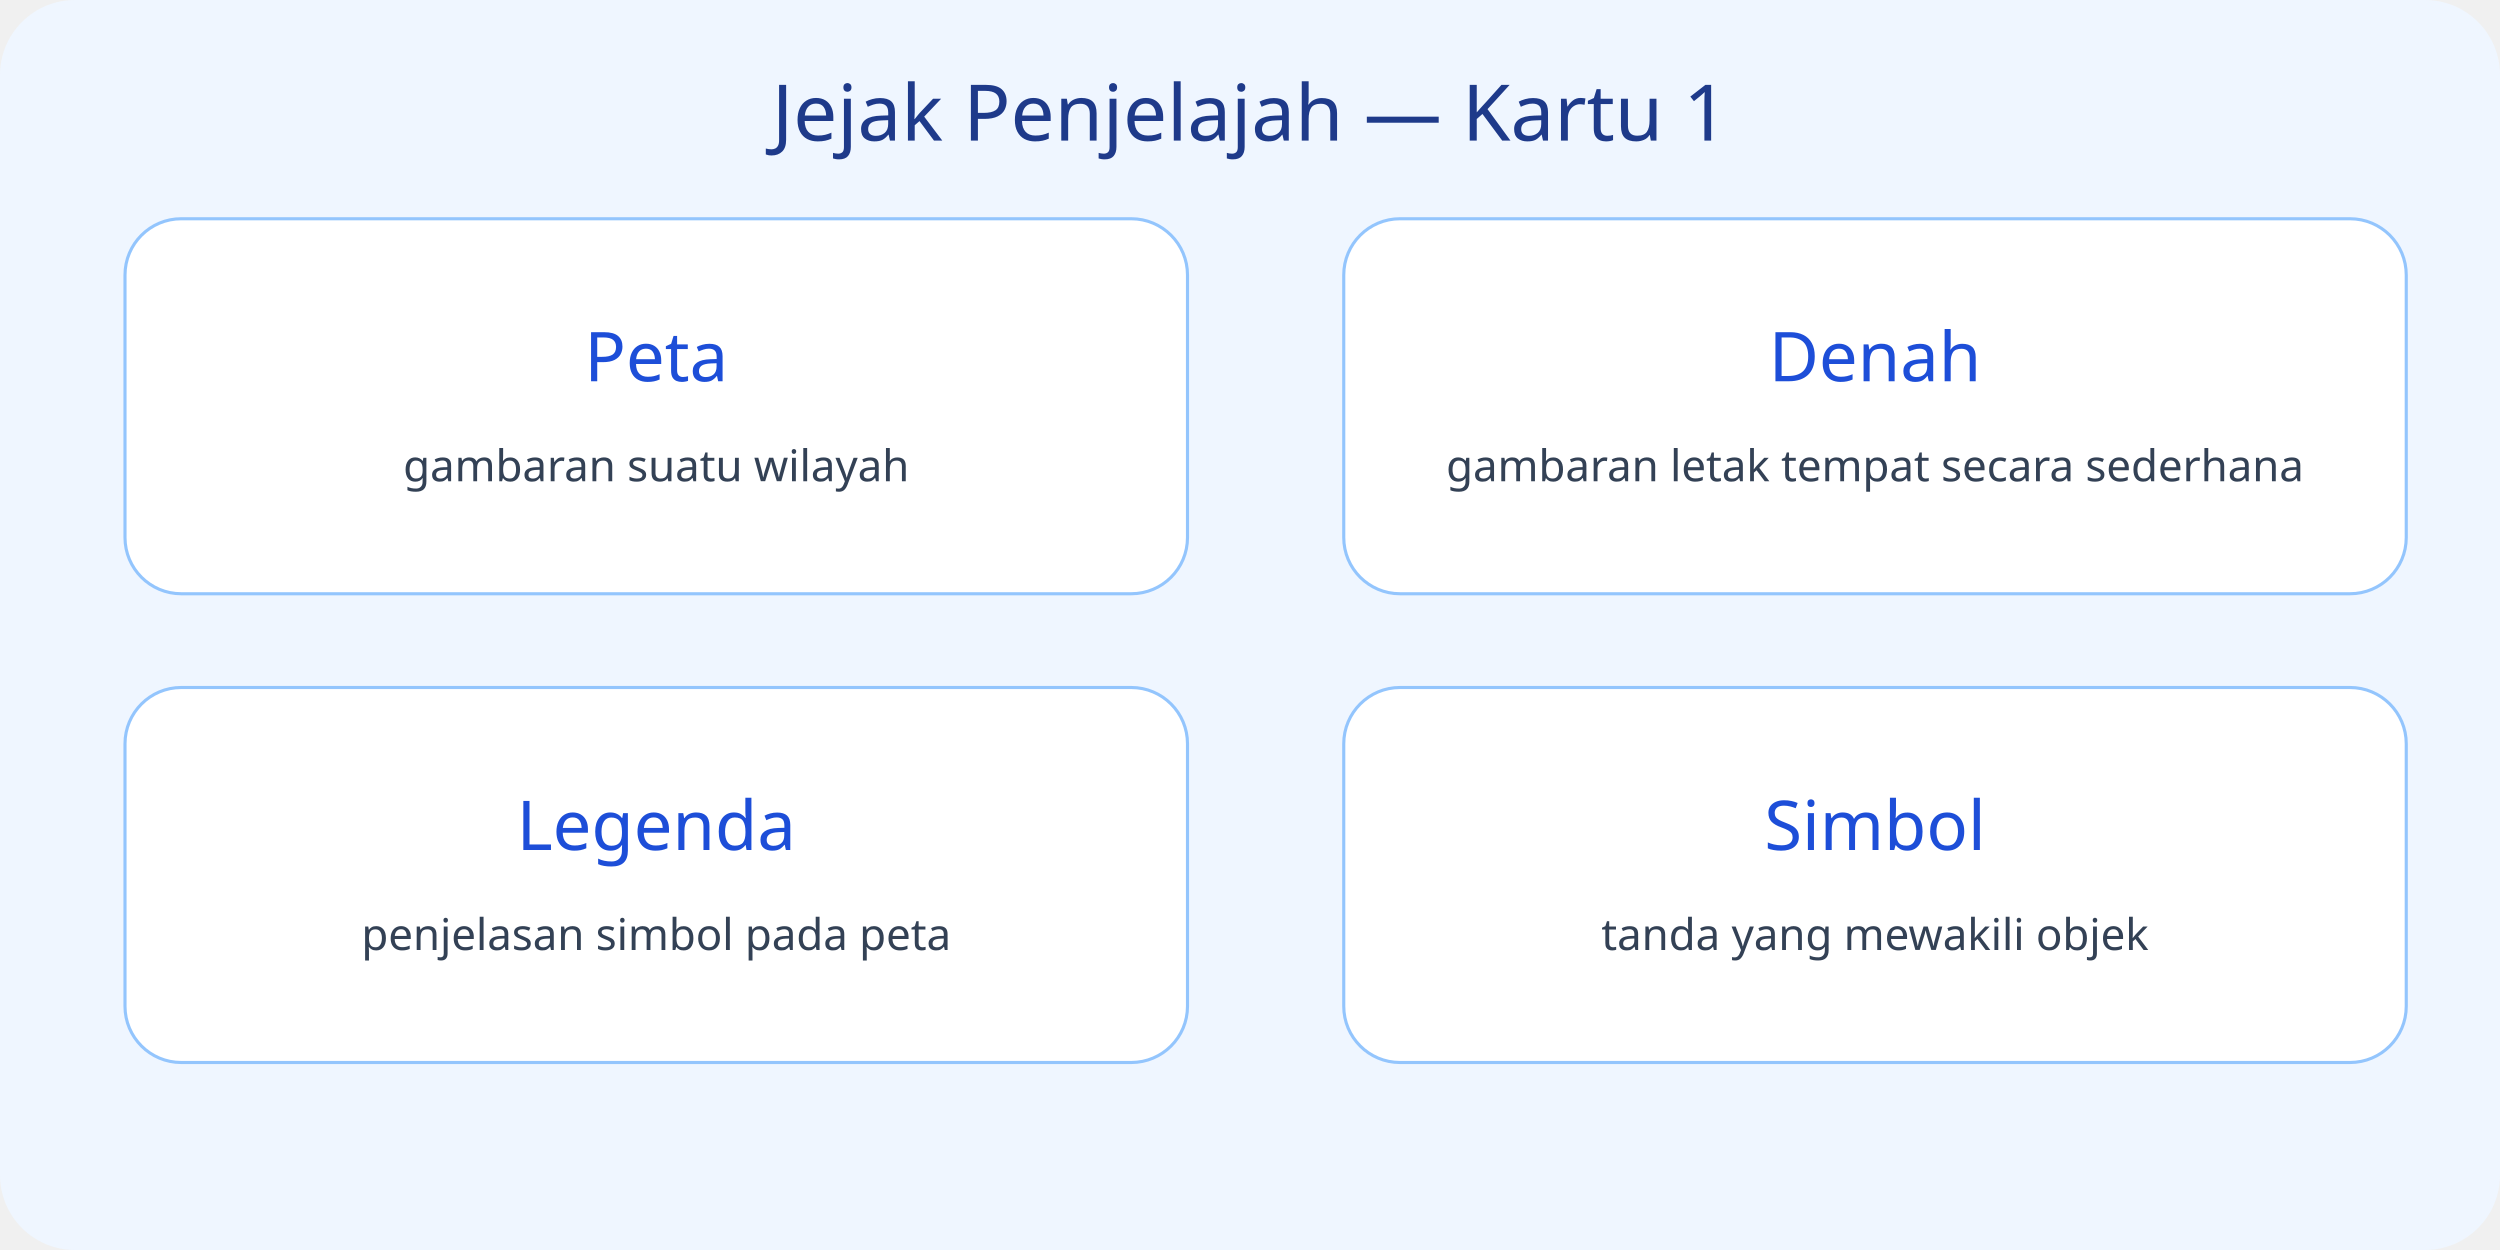
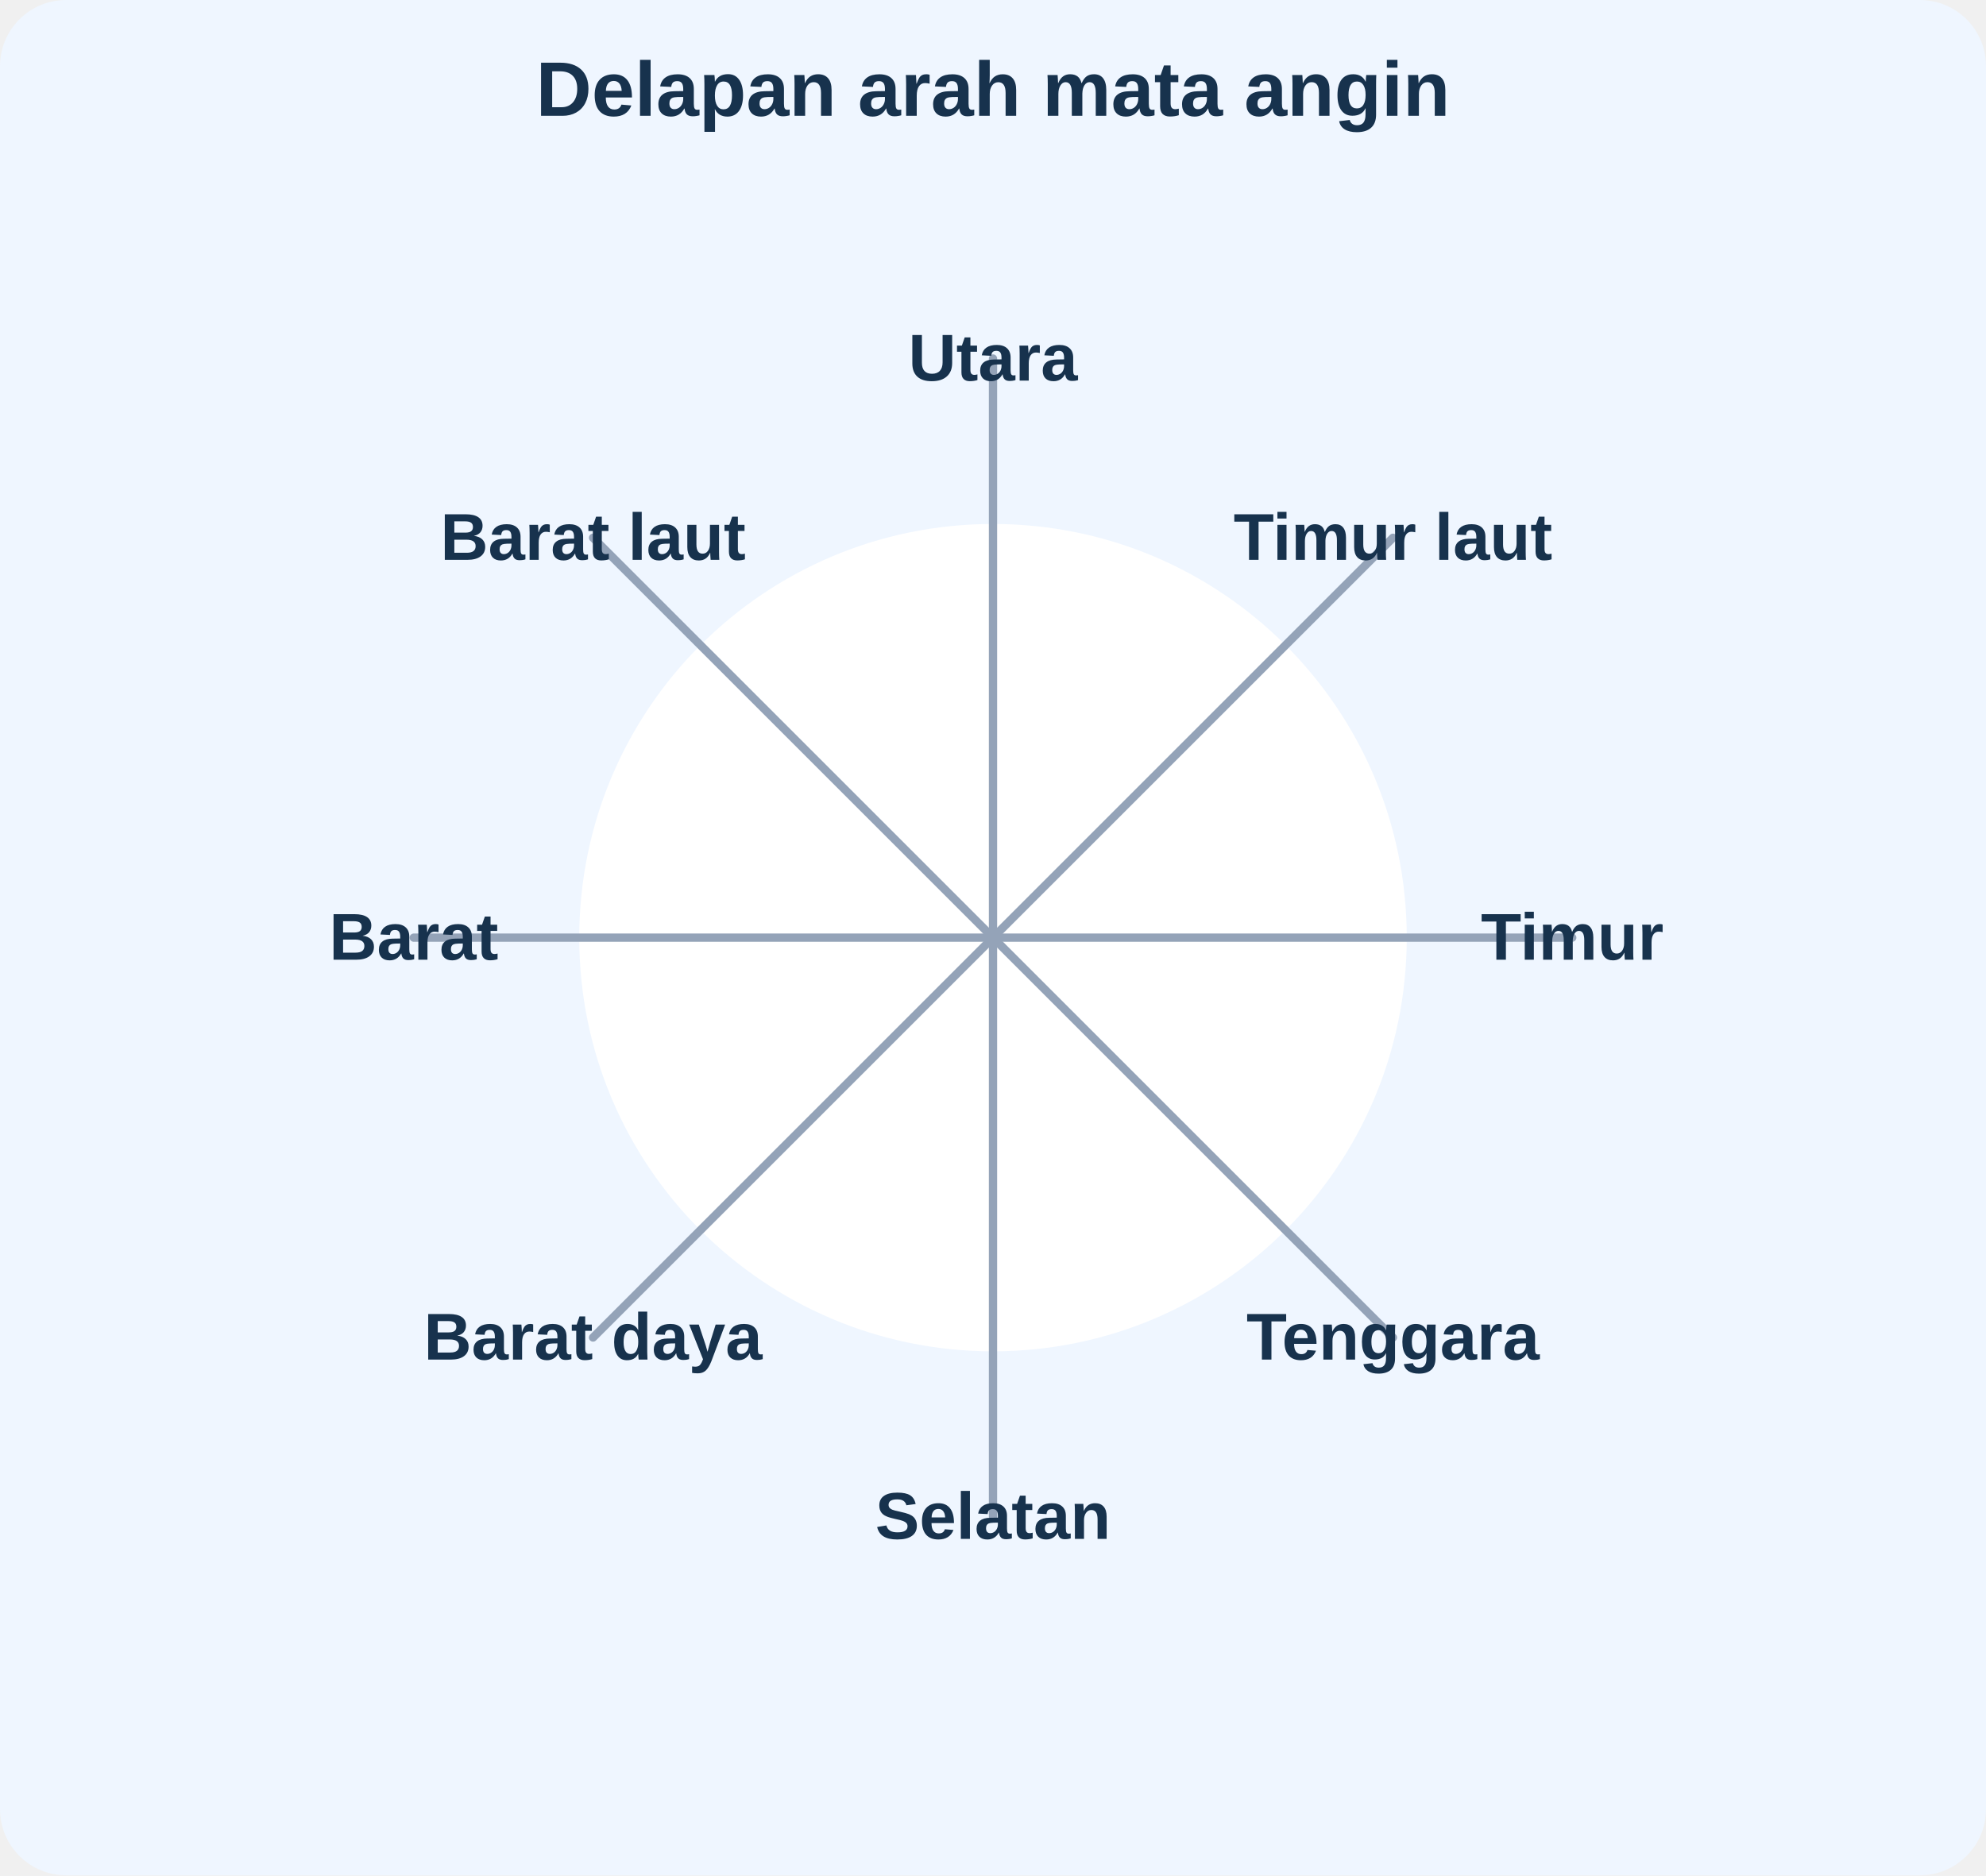
- <svg xmlns="http://www.w3.org/2000/svg" viewBox="0 0 800 400">
-   <rect width="800" height="400" rx="24" fill="#eff6ff" />
-   <text x="400" y="45" text-anchor="middle" font-size="25" font-family="sans-serif" fill="#1e3a8a">Jejak Penjelajah — Kartu 1</text>
-   <g>
-     <rect x="40" y="70" width="340" height="120" rx="18" fill="white" stroke="#93c5fd" />
-     <text x="210" y="122" text-anchor="middle" font-size="22" font-family="sans-serif" fill="#1d4ed8">Peta</text>
-     <text x="210" y="154" text-anchor="middle" font-size="14" font-family="sans-serif" fill="#334155">gambaran suatu wilayah</text>
-   </g>
-   <g>
-     <rect x="430" y="70" width="340" height="120" rx="18" fill="white" stroke="#93c5fd" />
-     <text x="600" y="122" text-anchor="middle" font-size="22" font-family="sans-serif" fill="#1d4ed8">Denah</text>
-     <text x="600" y="154" text-anchor="middle" font-size="14" font-family="sans-serif" fill="#334155">gambaran letak tempat secara sederhana</text>
-   </g>
-   <g>
-     <rect x="40" y="220" width="340" height="120" rx="18" fill="white" stroke="#93c5fd" />
-     <text x="210" y="272" text-anchor="middle" font-size="22" font-family="sans-serif" fill="#1d4ed8">Legenda</text>
-     <text x="210" y="304" text-anchor="middle" font-size="14" font-family="sans-serif" fill="#334155">penjelasan simbol pada peta</text>
-   </g>
-   <g>
-     <rect x="430" y="220" width="340" height="120" rx="18" fill="white" stroke="#93c5fd" />
-     <text x="600" y="272" text-anchor="middle" font-size="22" font-family="sans-serif" fill="#1d4ed8">Simbol</text>
-     <text x="600" y="304" text-anchor="middle" font-size="14" font-family="sans-serif" fill="#334155">tanda yang mewakili objek</text>
+ <svg xmlns="http://www.w3.org/2000/svg" viewBox="0 0 720 680" role="img" aria-labelledby="title desc">
+   <g font-family="Arial, sans-serif">
+     <rect x="0" y="0" width="720" height="680" rx="24" fill="#eff6ff" stroke="none" stroke-width="3" />
+     <text x="360" y="42" font-size="28" fill="#17324d" text-anchor="middle" font-weight="750">Delapan arah mata angin</text>
+     <circle cx="360" cy="340" r="150" fill="white" />
+     <path d="M360 340 L360 130" fill="none" stroke="#94a3b8" stroke-width="3" stroke-linecap="round" stroke-linejoin="round" />
+     <text x="360" y="138" font-size="24" fill="#17324d" text-anchor="middle" font-weight="650">Utara</text>
+     <path d="M360 340 L570 340" fill="none" stroke="#94a3b8" stroke-width="3" stroke-linecap="round" stroke-linejoin="round" />
+     <text x="570" y="348" font-size="24" fill="#17324d" text-anchor="middle" font-weight="650">Timur</text>
+     <path d="M360 340 L360 550" fill="none" stroke="#94a3b8" stroke-width="3" stroke-linecap="round" stroke-linejoin="round" />
+     <text x="360" y="558" font-size="24" fill="#17324d" text-anchor="middle" font-weight="650">Selatan</text>
+     <path d="M360 340 L150 340" fill="none" stroke="#94a3b8" stroke-width="3" stroke-linecap="round" stroke-linejoin="round" />
+     <text x="150" y="348" font-size="24" fill="#17324d" text-anchor="middle" font-weight="650">Barat</text>
+     <path d="M360 340 L505 195" fill="none" stroke="#94a3b8" stroke-width="3" stroke-linecap="round" stroke-linejoin="round" />
+     <text x="505" y="203" font-size="24" fill="#17324d" text-anchor="middle" font-weight="650">Timur laut</text>
+     <path d="M360 340 L505 485" fill="none" stroke="#94a3b8" stroke-width="3" stroke-linecap="round" stroke-linejoin="round" />
+     <text x="505" y="493" font-size="24" fill="#17324d" text-anchor="middle" font-weight="650">Tenggara</text>
+     <path d="M360 340 L215 485" fill="none" stroke="#94a3b8" stroke-width="3" stroke-linecap="round" stroke-linejoin="round" />
+     <text x="215" y="493" font-size="24" fill="#17324d" text-anchor="middle" font-weight="650">Barat daya</text>
+     <path d="M360 340 L215 195" fill="none" stroke="#94a3b8" stroke-width="3" stroke-linecap="round" stroke-linejoin="round" />
+     <text x="215" y="203" font-size="24" fill="#17324d" text-anchor="middle" font-weight="650">Barat laut</text>
  </g>
</svg>
